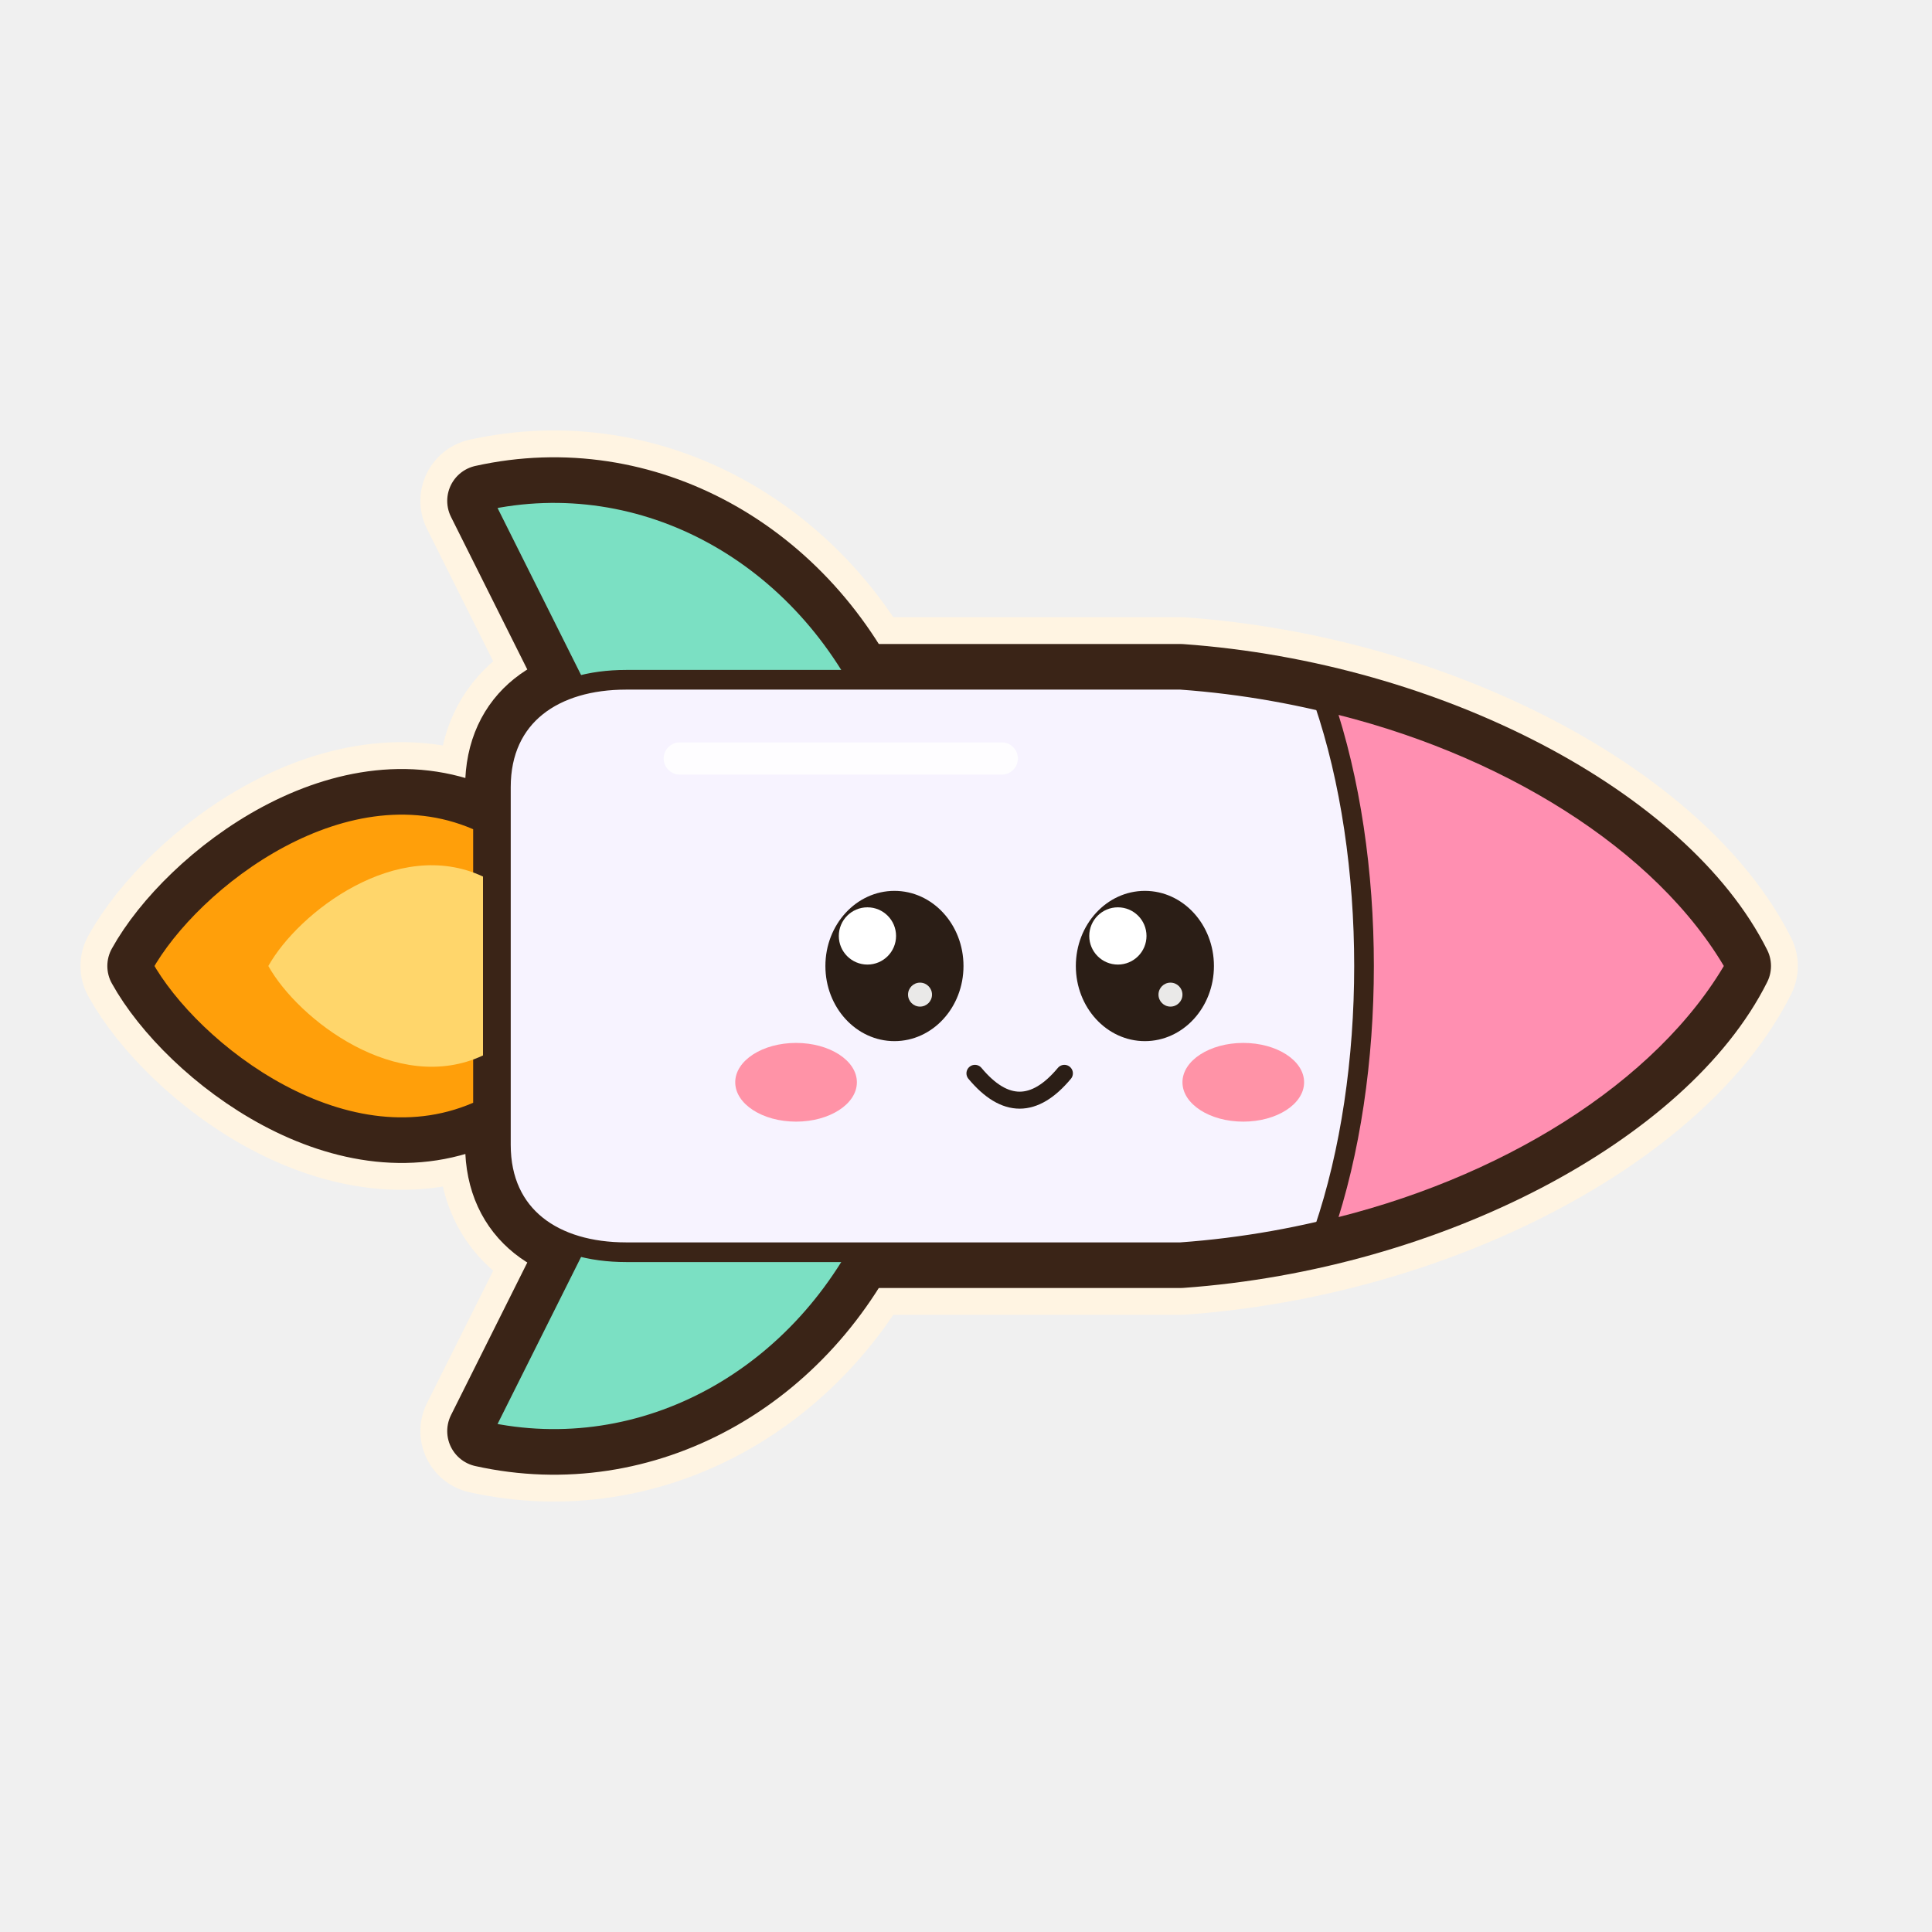
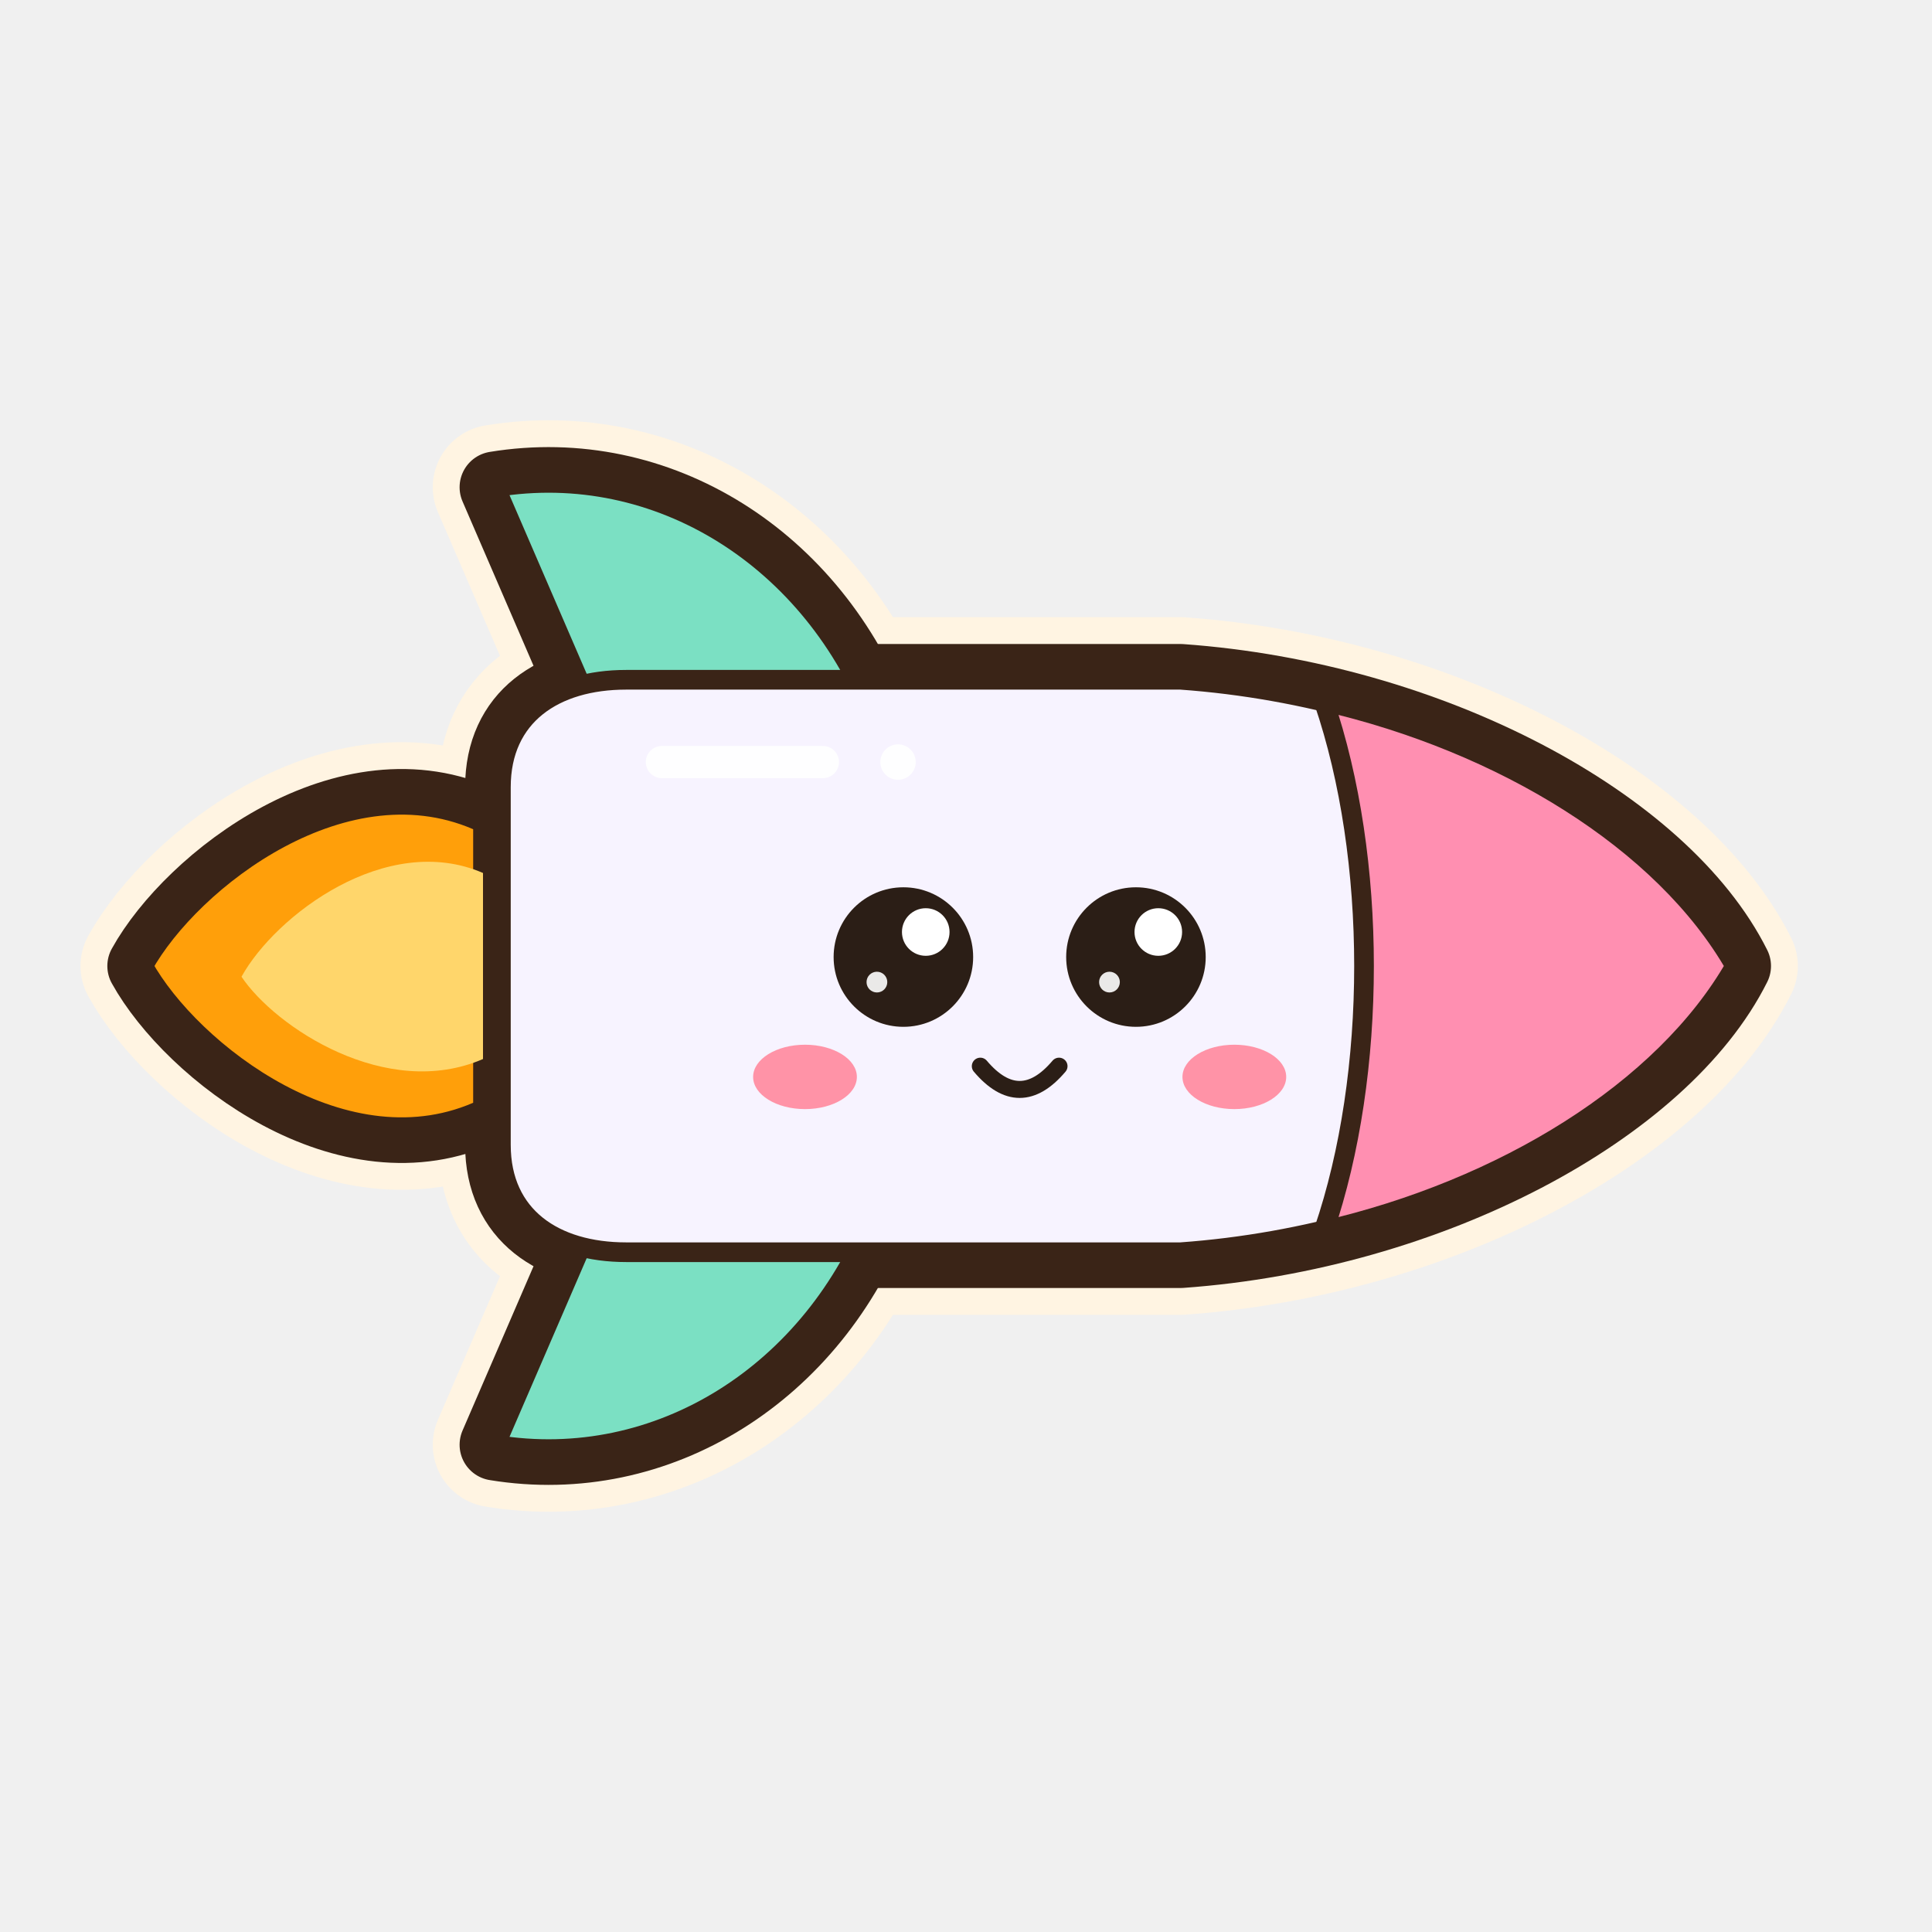
<svg xmlns="http://www.w3.org/2000/svg" viewBox="0 0 108 108" width="240" height="240">
  <g id="rocket">
    <g id="border">
      <path d="M27.0 46.00 C19.40 42.40 10.66 49.20 8.00 54.00 C10.66 58.80 19.40 65.60 27.0 62.00 Z" fill="#FFF4E2" stroke="#FFF4E2" stroke-width="7.00" stroke-linejoin="round" />
-       <path d="M33 40 L27 28 C36 26 45 31 49 40 Z" fill="#FFF4E2" stroke="#FFF4E2" stroke-width="7.00" stroke-linejoin="round" />
-       <path d="M33 68 L27 80 C36 82 45 77 49 68 Z" fill="#FFF4E2" stroke="#FFF4E2" stroke-width="7.00" stroke-linejoin="round" />
+       <path d="M33 40 L27 28 C36 26 45 31 49 40 Z" fill="#FFF4E2" stroke="#FFF4E2" stroke-width="7.00" stroke-linejoin="round" transform="rotate(1.60 41 40) rotate(1.60 41 40)" />
+       <path d="M33 68 L27 80 C36 82 45 77 49 68 Z" fill="#FFF4E2" stroke="#FFF4E2" stroke-width="7.00" stroke-linejoin="round" transform="rotate(-1.60 41 68) rotate(-1.60 41 68)" />
      <path d="M28 44 C28 40 31 38 35 38 L66 38 C80 39 93 46 97 54 C93 62 80 69 66 70 L35 70 C31 70 28 68 28 64 Z" fill="#FFF4E2" stroke="#FFF4E2" stroke-width="7.00" stroke-linejoin="round" />
    </g>
    <g id="outline">
      <path d="M27.0 46.00 C19.40 42.40 10.66 49.20 8.00 54.00 C10.66 58.80 19.40 65.60 27.0 62.00 Z" fill="#3A2417" stroke="#3A2417" stroke-width="4.00" stroke-linejoin="round" />
-       <path d="M33 40 L27 28 C36 26 45 31 49 40 Z" fill="#3A2417" stroke="#3A2417" stroke-width="4.00" stroke-linejoin="round" />
-       <path d="M33 68 L27 80 C36 82 45 77 49 68 Z" fill="#3A2417" stroke="#3A2417" stroke-width="4.00" stroke-linejoin="round" />
+       <path d="M33 40 L27 28 C36 26 45 31 49 40 Z" fill="#3A2417" stroke="#3A2417" stroke-width="4.00" stroke-linejoin="round" transform="rotate(1.60 41 40) rotate(1.60 41 40)" />
+       <path d="M33 68 L27 80 C36 82 45 77 49 68 Z" fill="#3A2417" stroke="#3A2417" stroke-width="4.00" stroke-linejoin="round" transform="rotate(-1.60 41 68) rotate(-1.60 41 68)" />
      <path d="M28 44 C28 40 31 38 35 38 L66 38 C80 39 93 46 97 54 C93 62 80 69 66 70 L35 70 C31 70 28 68 28 64 Z" fill="#3A2417" stroke="#3A2417" stroke-width="4.00" stroke-linejoin="round" />
    </g>
    <g id="flame_o">
      <path d="M27.0 46.00 C19.40 42.40 10.66 49.20 8.00 54.00 C10.66 58.80 19.40 65.60 27.0 62.00 Z" fill="#FF9F0A" stroke="#3A2417" stroke-width="1.10" stroke-linejoin="round" />
    </g>
    <g id="flame_i">
-       <path d="M27.0 49.00 C22.20 46.75 16.68 51.00 15.00 54.00 C16.68 57.00 22.20 61.25 27.0 59.00 Z" fill="#FFD66B" />
+       <path d="M27.0 48.80 C21.60 46.46 15.39 51.18 13.50 54.60 C15.39 57.42 21.60 61.54 27.0 59.20 Z" fill="#FFD66B" />
    </g>
    <g id="fin_t">
-       <path d="M33 40 L27 28 C36 26 45 31 49 40 Z" fill="#7BE0C3" stroke="#3A2417" stroke-width="1.10" stroke-linejoin="round" />
+       <path d="M33 40 L27 28 C36 26 45 31 49 40 Z" fill="#7BE0C3" stroke="#3A2417" stroke-width="1.10" stroke-linejoin="round" transform="rotate(1.60 41 40) rotate(1.60 41 40)" />
    </g>
    <g id="fin_b">
-       <path d="M33 68 L27 80 C36 82 45 77 49 68 Z" fill="#7BE0C3" stroke="#3A2417" stroke-width="1.10" stroke-linejoin="round" />
+       <path d="M33 68 L27 80 C36 82 45 77 49 68 Z" fill="#7BE0C3" stroke="#3A2417" stroke-width="1.10" stroke-linejoin="round" transform="rotate(-1.60 41 68) rotate(-1.60 41 68)" />
    </g>
    <g id="body">
      <path d="M28 44 C28 40 31 38 35 38 L66 38 C80 39 93 46 97 54 C93 62 80 69 66 70 L35 70 C31 70 28 68 28 64 Z" fill="#F7F3FF" stroke="#3A2417" stroke-width="1.10" stroke-linejoin="round" />
    </g>
    <g id="nose">
      <path d="M74 39.2 C84 41.5 93 47 97 54 C93 61 84 66.5 74 68.8 C77 60 77 48 74 39.2 Z" fill="#FF8FB1" stroke="#3A2417" stroke-width="1.10" stroke-linejoin="round" />
    </g>
-     <path d="M38 42.4 L56 42.4" fill="none" stroke="#fff" stroke-width="1.8" stroke-linecap="round" opacity=".85" />
+     <g>
+       <path d="M37 42.6 L46 42.6" fill="none" stroke="#fff" stroke-width="1.8" stroke-linecap="round" opacity=".9" />
+       <circle cx="50.2" cy="42.6" r="0.99" fill="#fff" opacity=".9" />
+     </g>
    <g id="face">
-       <ellipse cx="44.5" cy="60.5" rx="3.4" ry="2.2" fill="#FF8FA3" opacity=".95" />
-       <ellipse cx="69.5" cy="60.5" rx="3.4" ry="2.2" fill="#FF8FA3" opacity=".95" />
-       <ellipse cx="50" cy="54" rx="3.86" ry="4.2" fill="#2B1E16" />
-       <circle cx="48.49" cy="52.32" r="1.60" fill="#fff" />
-       <circle cx="51.43" cy="55.60" r="0.67" fill="#fff" opacity=".9" />
-       <ellipse cx="64" cy="54" rx="3.86" ry="4.2" fill="#2B1E16" />
-       <circle cx="62.49" cy="52.32" r="1.60" fill="#fff" />
-       <circle cx="65.43" cy="55.60" r="0.67" fill="#fff" opacity=".9" />
-       <path d="M54.5 60 Q57 63 59.5 60" fill="none" stroke="#2B1E16" stroke-width="0.95" stroke-linecap="round" stroke-linejoin="round" />
+       <ellipse cx="45.0" cy="60.2" rx="2.9" ry="1.8" fill="#FF8FA3" opacity=".95" />
+       <ellipse cx="69.0" cy="60.2" rx="2.9" ry="1.8" fill="#FF8FA3" opacity=".95" />
+       <circle cx="50.5" cy="53.5" r="3.9" fill="#2B1E16" />
+       <circle cx="51.75" cy="52.10" r="1.33" fill="#fff" />
+       <circle cx="49.02" cy="54.90" r="0.58" fill="#fff" opacity=".9" />
+       <circle cx="63.5" cy="53.5" r="3.9" fill="#2B1E16" />
+       <circle cx="64.75" cy="52.10" r="1.33" fill="#fff" />
+       <circle cx="62.02" cy="54.90" r="0.58" fill="#fff" opacity=".9" />
+       <path d="M54.8 59.6 Q57 62.2 59.2 59.6" fill="none" stroke="#2B1E16" stroke-width="0.95" stroke-linecap="round" stroke-linejoin="round" />
    </g>
  </g>
</svg>
